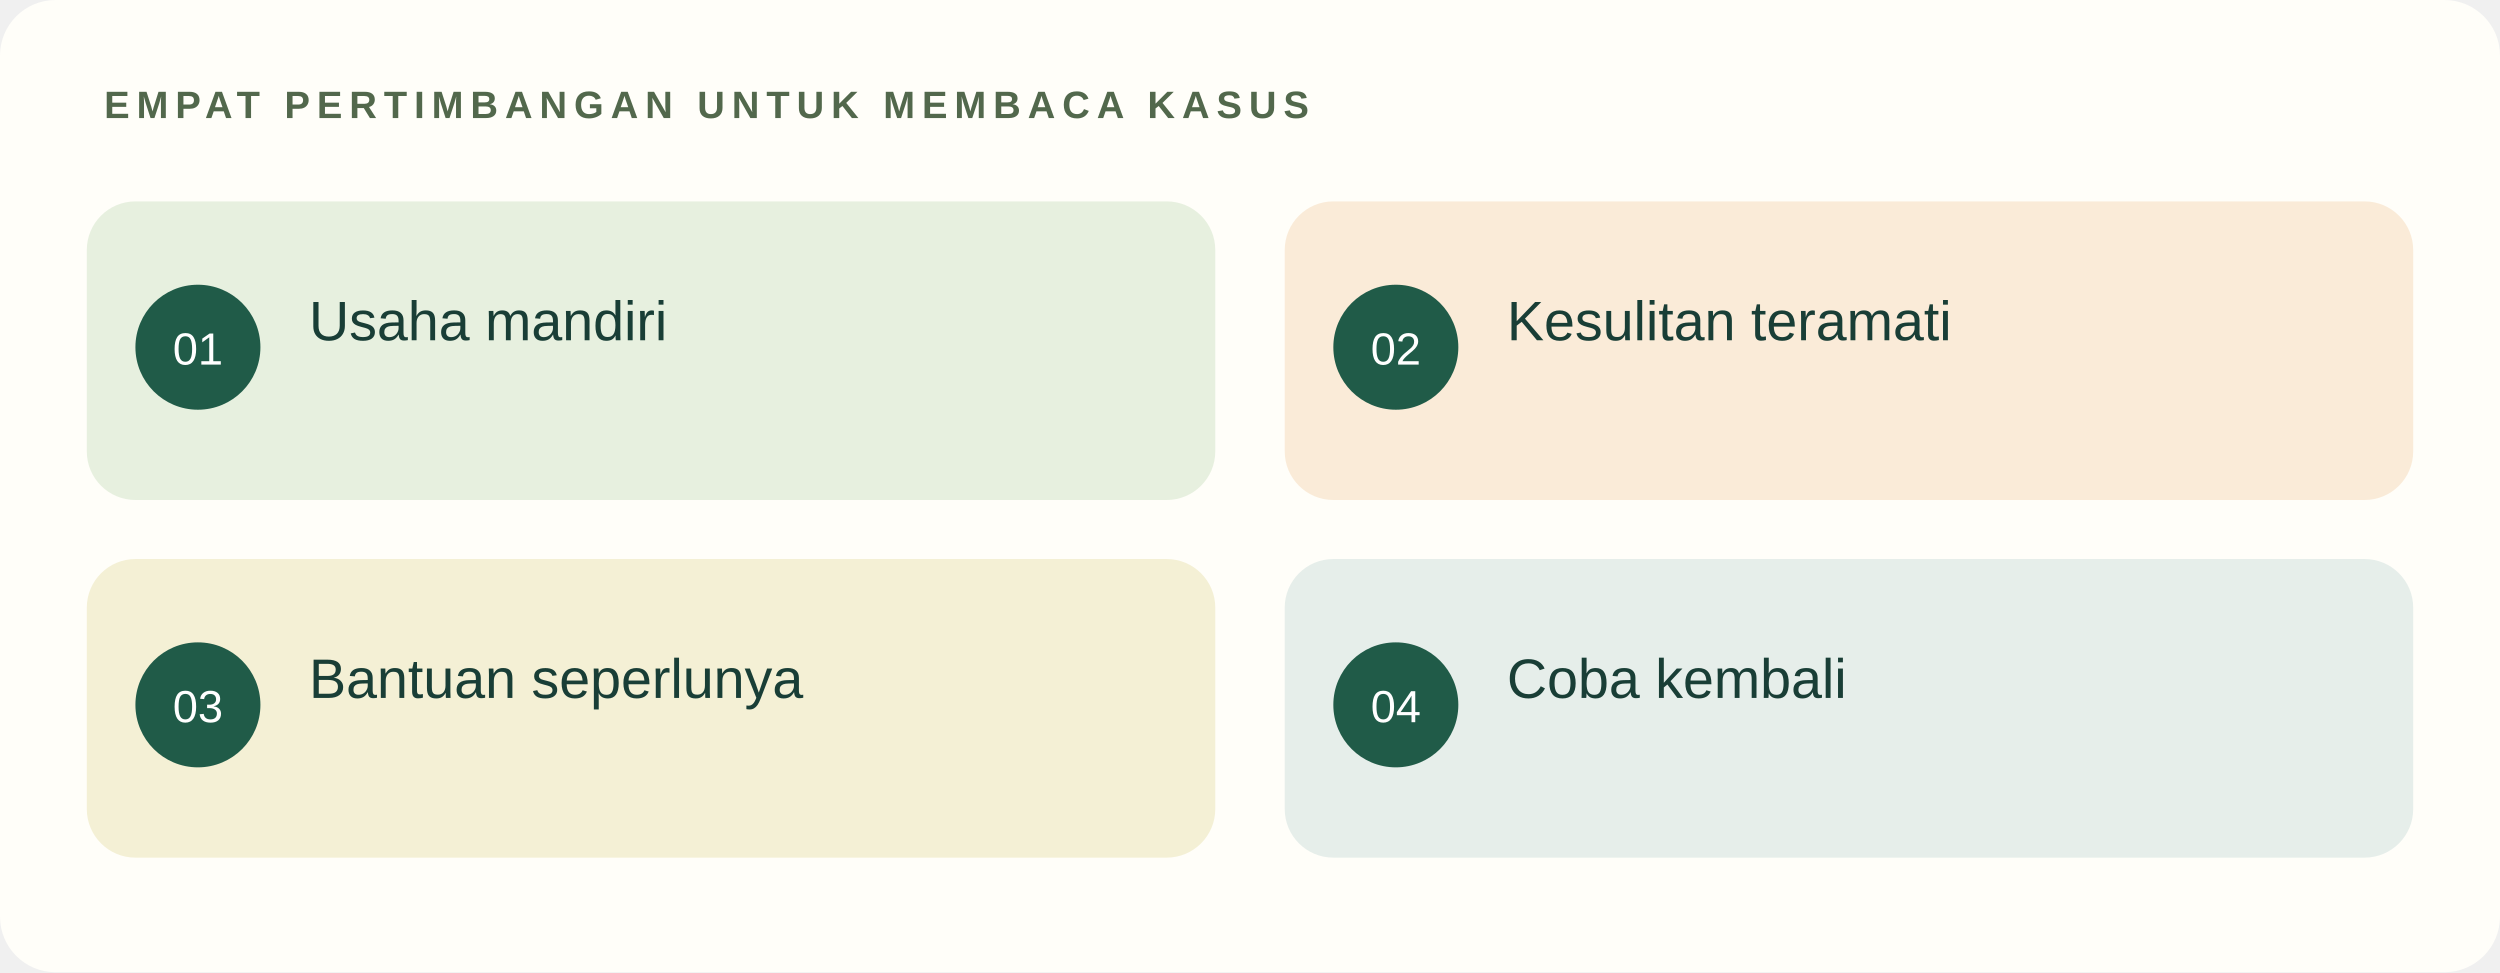
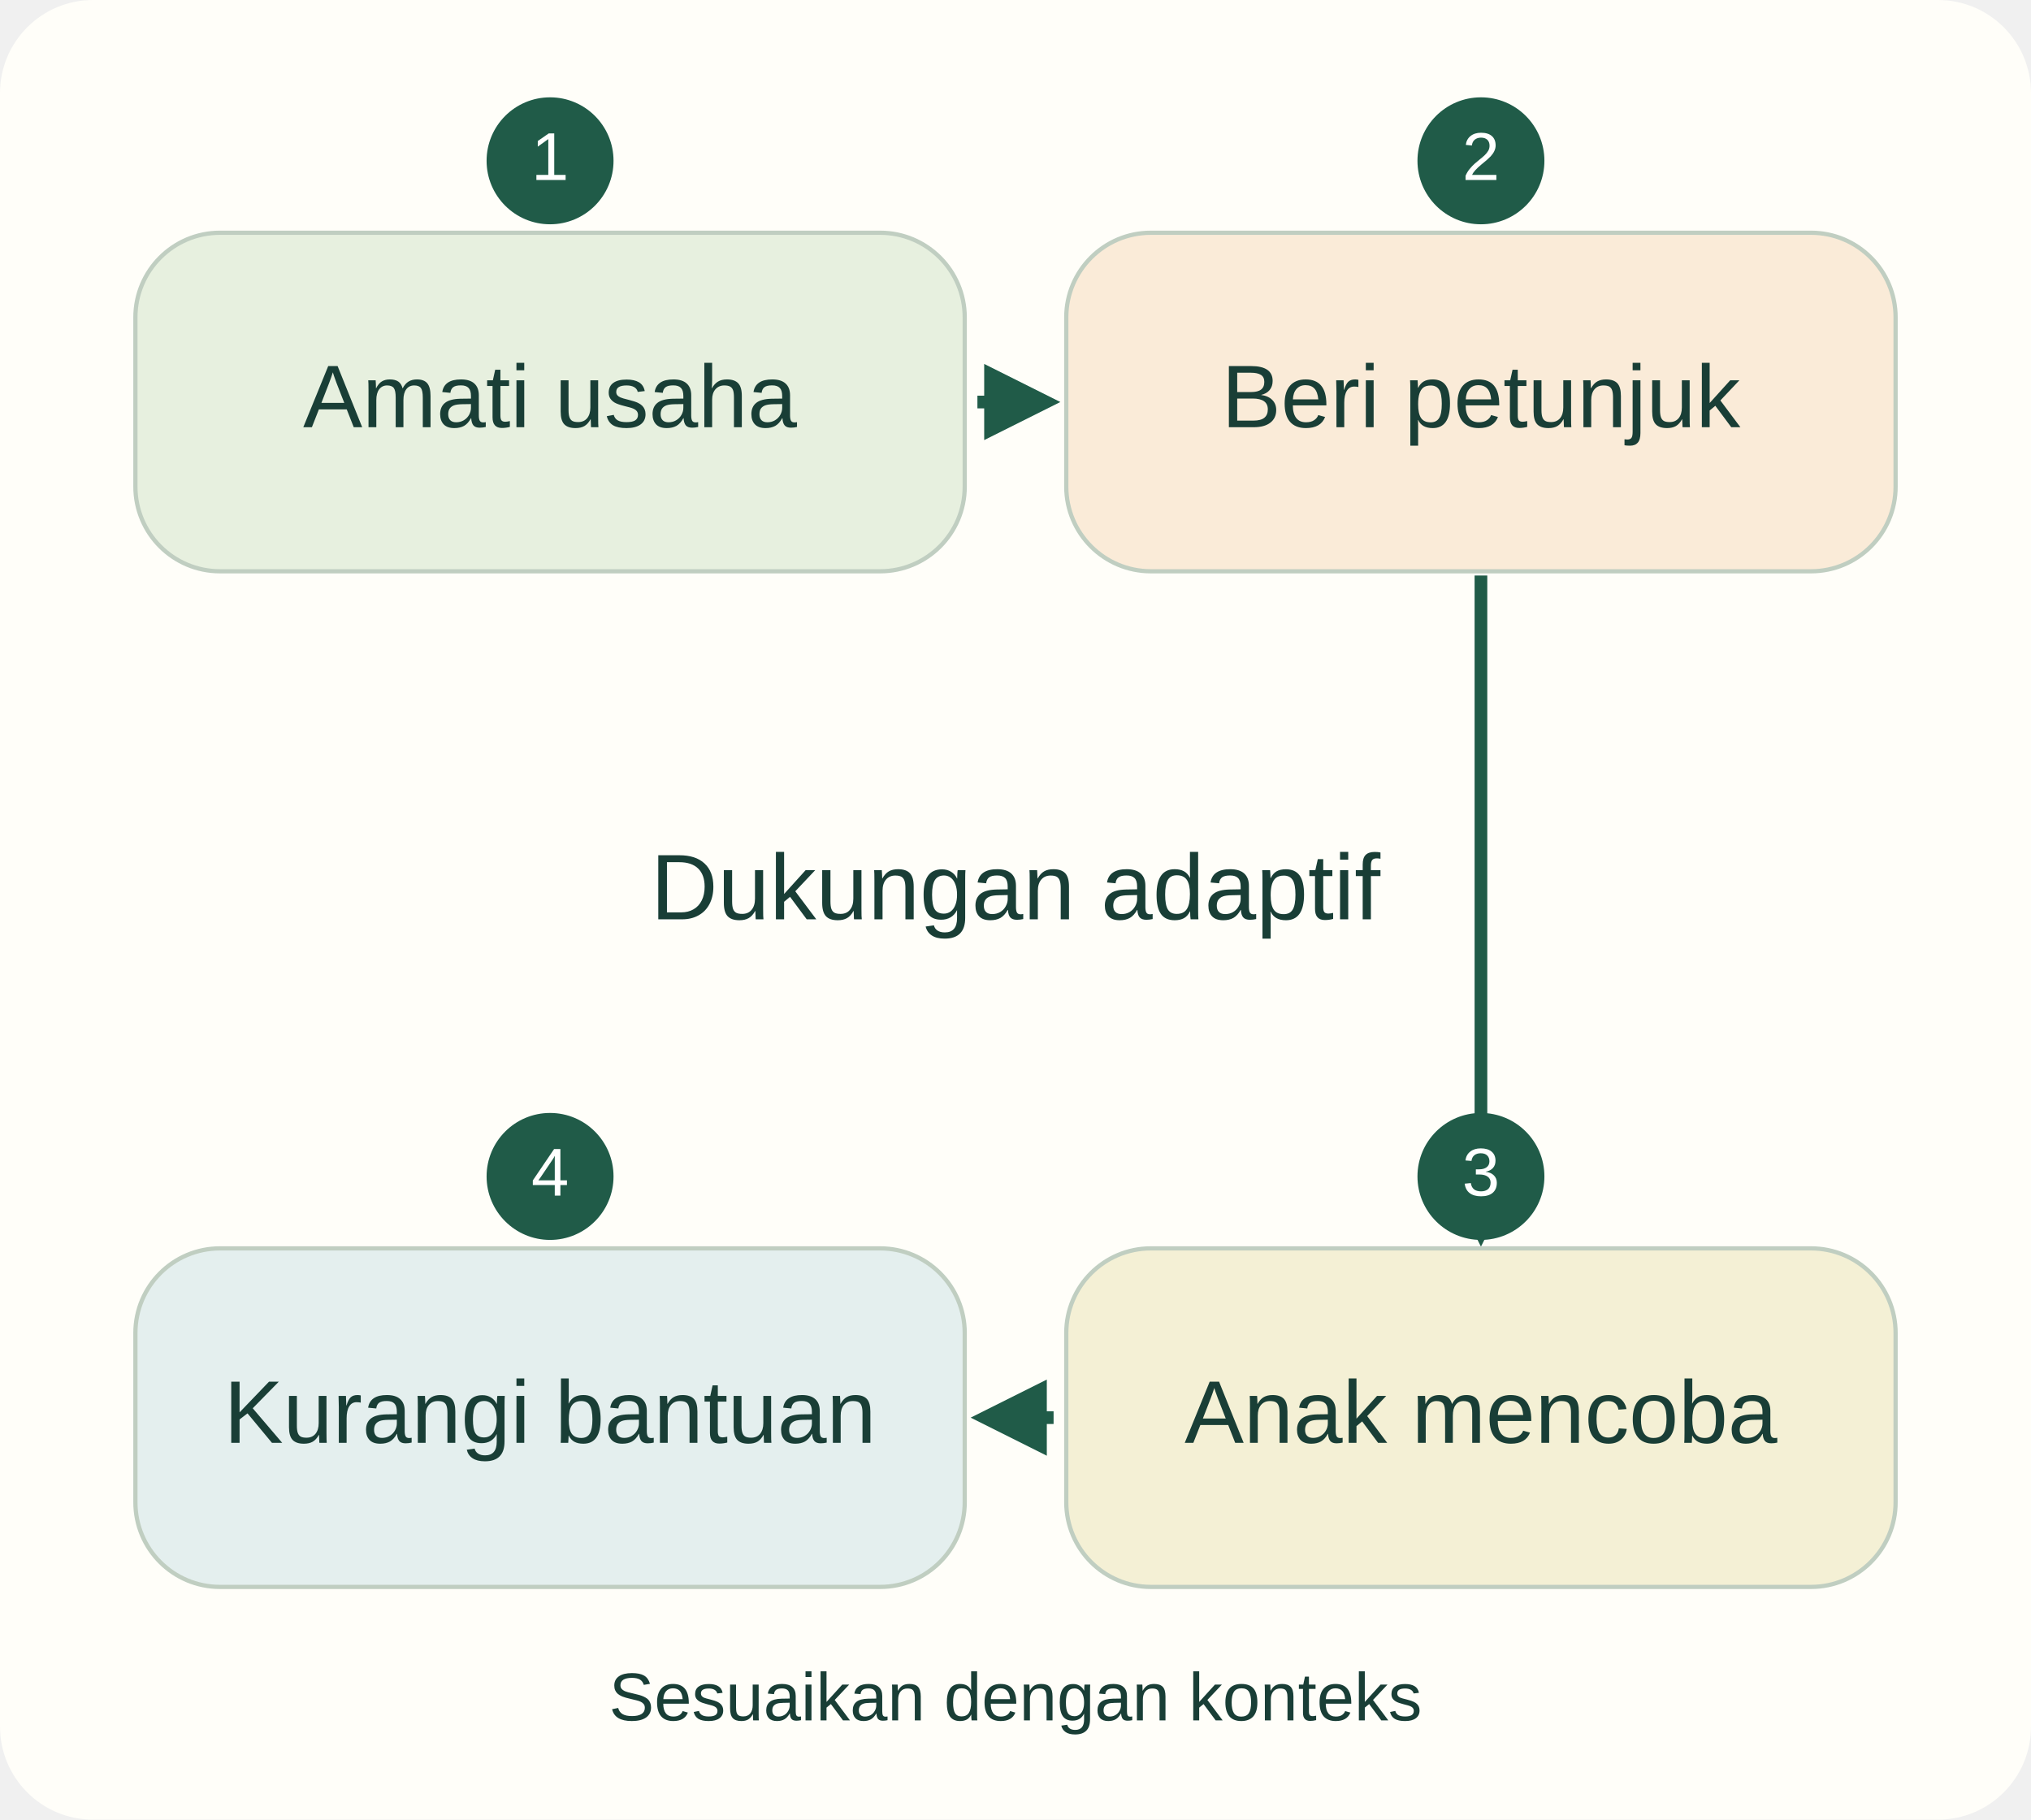
- <svg xmlns="http://www.w3.org/2000/svg" viewBox="0 0 720 280" role="img">
-   <rect width="720" height="280" rx="16" fill="#fffef9" />
-   <text x="30" y="34" font-family="Arial,sans-serif" font-size="11" font-weight="bold" letter-spacing="2" fill="#52684c">EMPAT PERTIMBANGAN UNTUK MEMBACA KASUS</text>
-   <rect x="25" y="58" width="325" height="86" rx="14" fill="#e7f0df" />
-   <circle cx="57" cy="100" r="18" fill="#205b48" />
-   <text x="57" y="105" text-anchor="middle" font-family="Arial" font-size="13" fill="white">01</text>
-   <text x="89" y="98" font-family="Arial,sans-serif" font-size="16" fill="#193e36">Usaha mandiri</text>
-   <rect x="370" y="58" width="325" height="86" rx="14" fill="#faebd8" />
-   <circle cx="402" cy="100" r="18" fill="#205b48" />
-   <text x="402" y="105" text-anchor="middle" font-family="Arial" font-size="13" fill="white">02</text>
-   <text x="434" y="98" font-family="Arial,sans-serif" font-size="16" fill="#193e36">Kesulitan teramati</text>
-   <rect x="25" y="161" width="325" height="86" rx="14" fill="#f4f0d5" />
-   <circle cx="57" cy="203" r="18" fill="#205b48" />
-   <text x="57" y="208" text-anchor="middle" font-family="Arial" font-size="13" fill="white">03</text>
-   <text x="89" y="201" font-family="Arial,sans-serif" font-size="16" fill="#193e36">Bantuan seperlunya</text>
-   <rect x="370" y="161" width="325" height="86" rx="14" fill="#e6eeea" />
-   <circle cx="402" cy="203" r="18" fill="#205b48" />
-   <text x="402" y="208" text-anchor="middle" font-family="Arial" font-size="13" fill="white">04</text>
-   <text x="434" y="201" font-family="Arial,sans-serif" font-size="16" fill="#193e36">Coba kembali</text>
+ <svg xmlns="http://www.w3.org/2000/svg" viewBox="0 0 480 430" role="img" aria-labelledby="title desc">
+   <defs>
+     <marker id="arrow" viewBox="0 0 10 10" refX="8" refY="5" markerWidth="6" markerHeight="6" orient="auto-start-reverse">
+       <path d="M0 0 L10 5 L0 10" fill="#205b48" />
+     </marker>
+   </defs>
+   <rect width="480" height="430" rx="22" fill="#fffef9" />
+   <path d="M231,95 L247,95" fill="none" stroke="#205b48" stroke-width="3" marker-end="url(#arrow)" />
+   <path d="M350,136 L350,291" fill="none" stroke="#205b48" stroke-width="3" marker-end="url(#arrow)" />
+   <path d="M249,335 L233,335" fill="none" stroke="#205b48" stroke-width="3" marker-end="url(#arrow)" />
+   <rect x="32.0" y="55.0" width="196" height="80" rx="20" fill="#e7f0df" stroke="#c0cec1" />
+   <text x="130" y="95.0" text-anchor="middle" dominant-baseline="middle" font-family="Arial,sans-serif" font-size="21" fill="#193e36">Amati usaha</text>
+   <circle cx="130" cy="38" r="15" fill="#205b48" />
+   <text x="130" y="38.0" text-anchor="middle" dominant-baseline="middle" font-family="Arial,sans-serif" font-size="16" fill="white">1</text>
+   <rect x="252.0" y="55.0" width="196" height="80" rx="20" fill="#faebd8" stroke="#c0cec1" />
+   <text x="350" y="95.0" text-anchor="middle" dominant-baseline="middle" font-family="Arial,sans-serif" font-size="21" fill="#193e36">Beri petunjuk</text>
+   <circle cx="350" cy="38" r="15" fill="#205b48" />
+   <text x="350" y="38.0" text-anchor="middle" dominant-baseline="middle" font-family="Arial,sans-serif" font-size="16" fill="white">2</text>
+   <rect x="252.0" y="295.0" width="196" height="80" rx="20" fill="#f4f0d5" stroke="#c0cec1" />
+   <text x="350" y="335.0" text-anchor="middle" dominant-baseline="middle" font-family="Arial,sans-serif" font-size="21" fill="#193e36">Anak mencoba</text>
+   <circle cx="350" cy="278" r="15" fill="#205b48" />
+   <text x="350" y="278.0" text-anchor="middle" dominant-baseline="middle" font-family="Arial,sans-serif" font-size="16" fill="white">3</text>
+   <rect x="32.0" y="295.0" width="196" height="80" rx="20" fill="#e4efee" stroke="#c0cec1" />
+   <text x="130" y="335.0" text-anchor="middle" dominant-baseline="middle" font-family="Arial,sans-serif" font-size="21" fill="#193e36">Kurangi bantuan</text>
+   <circle cx="130" cy="278" r="15" fill="#205b48" />
+   <text x="130" y="278.0" text-anchor="middle" dominant-baseline="middle" font-family="Arial,sans-serif" font-size="16" fill="white">4</text>
+   <text x="240" y="211.0" text-anchor="middle" dominant-baseline="middle" font-family="Arial,sans-serif" font-size="22" fill="#193e36">Dukungan adaptif</text>
+   <text x="240" y="402.0" text-anchor="middle" dominant-baseline="middle" font-family="Arial,sans-serif" font-size="16" fill="#193e36">Sesuaikan dengan konteks</text>
</svg>
